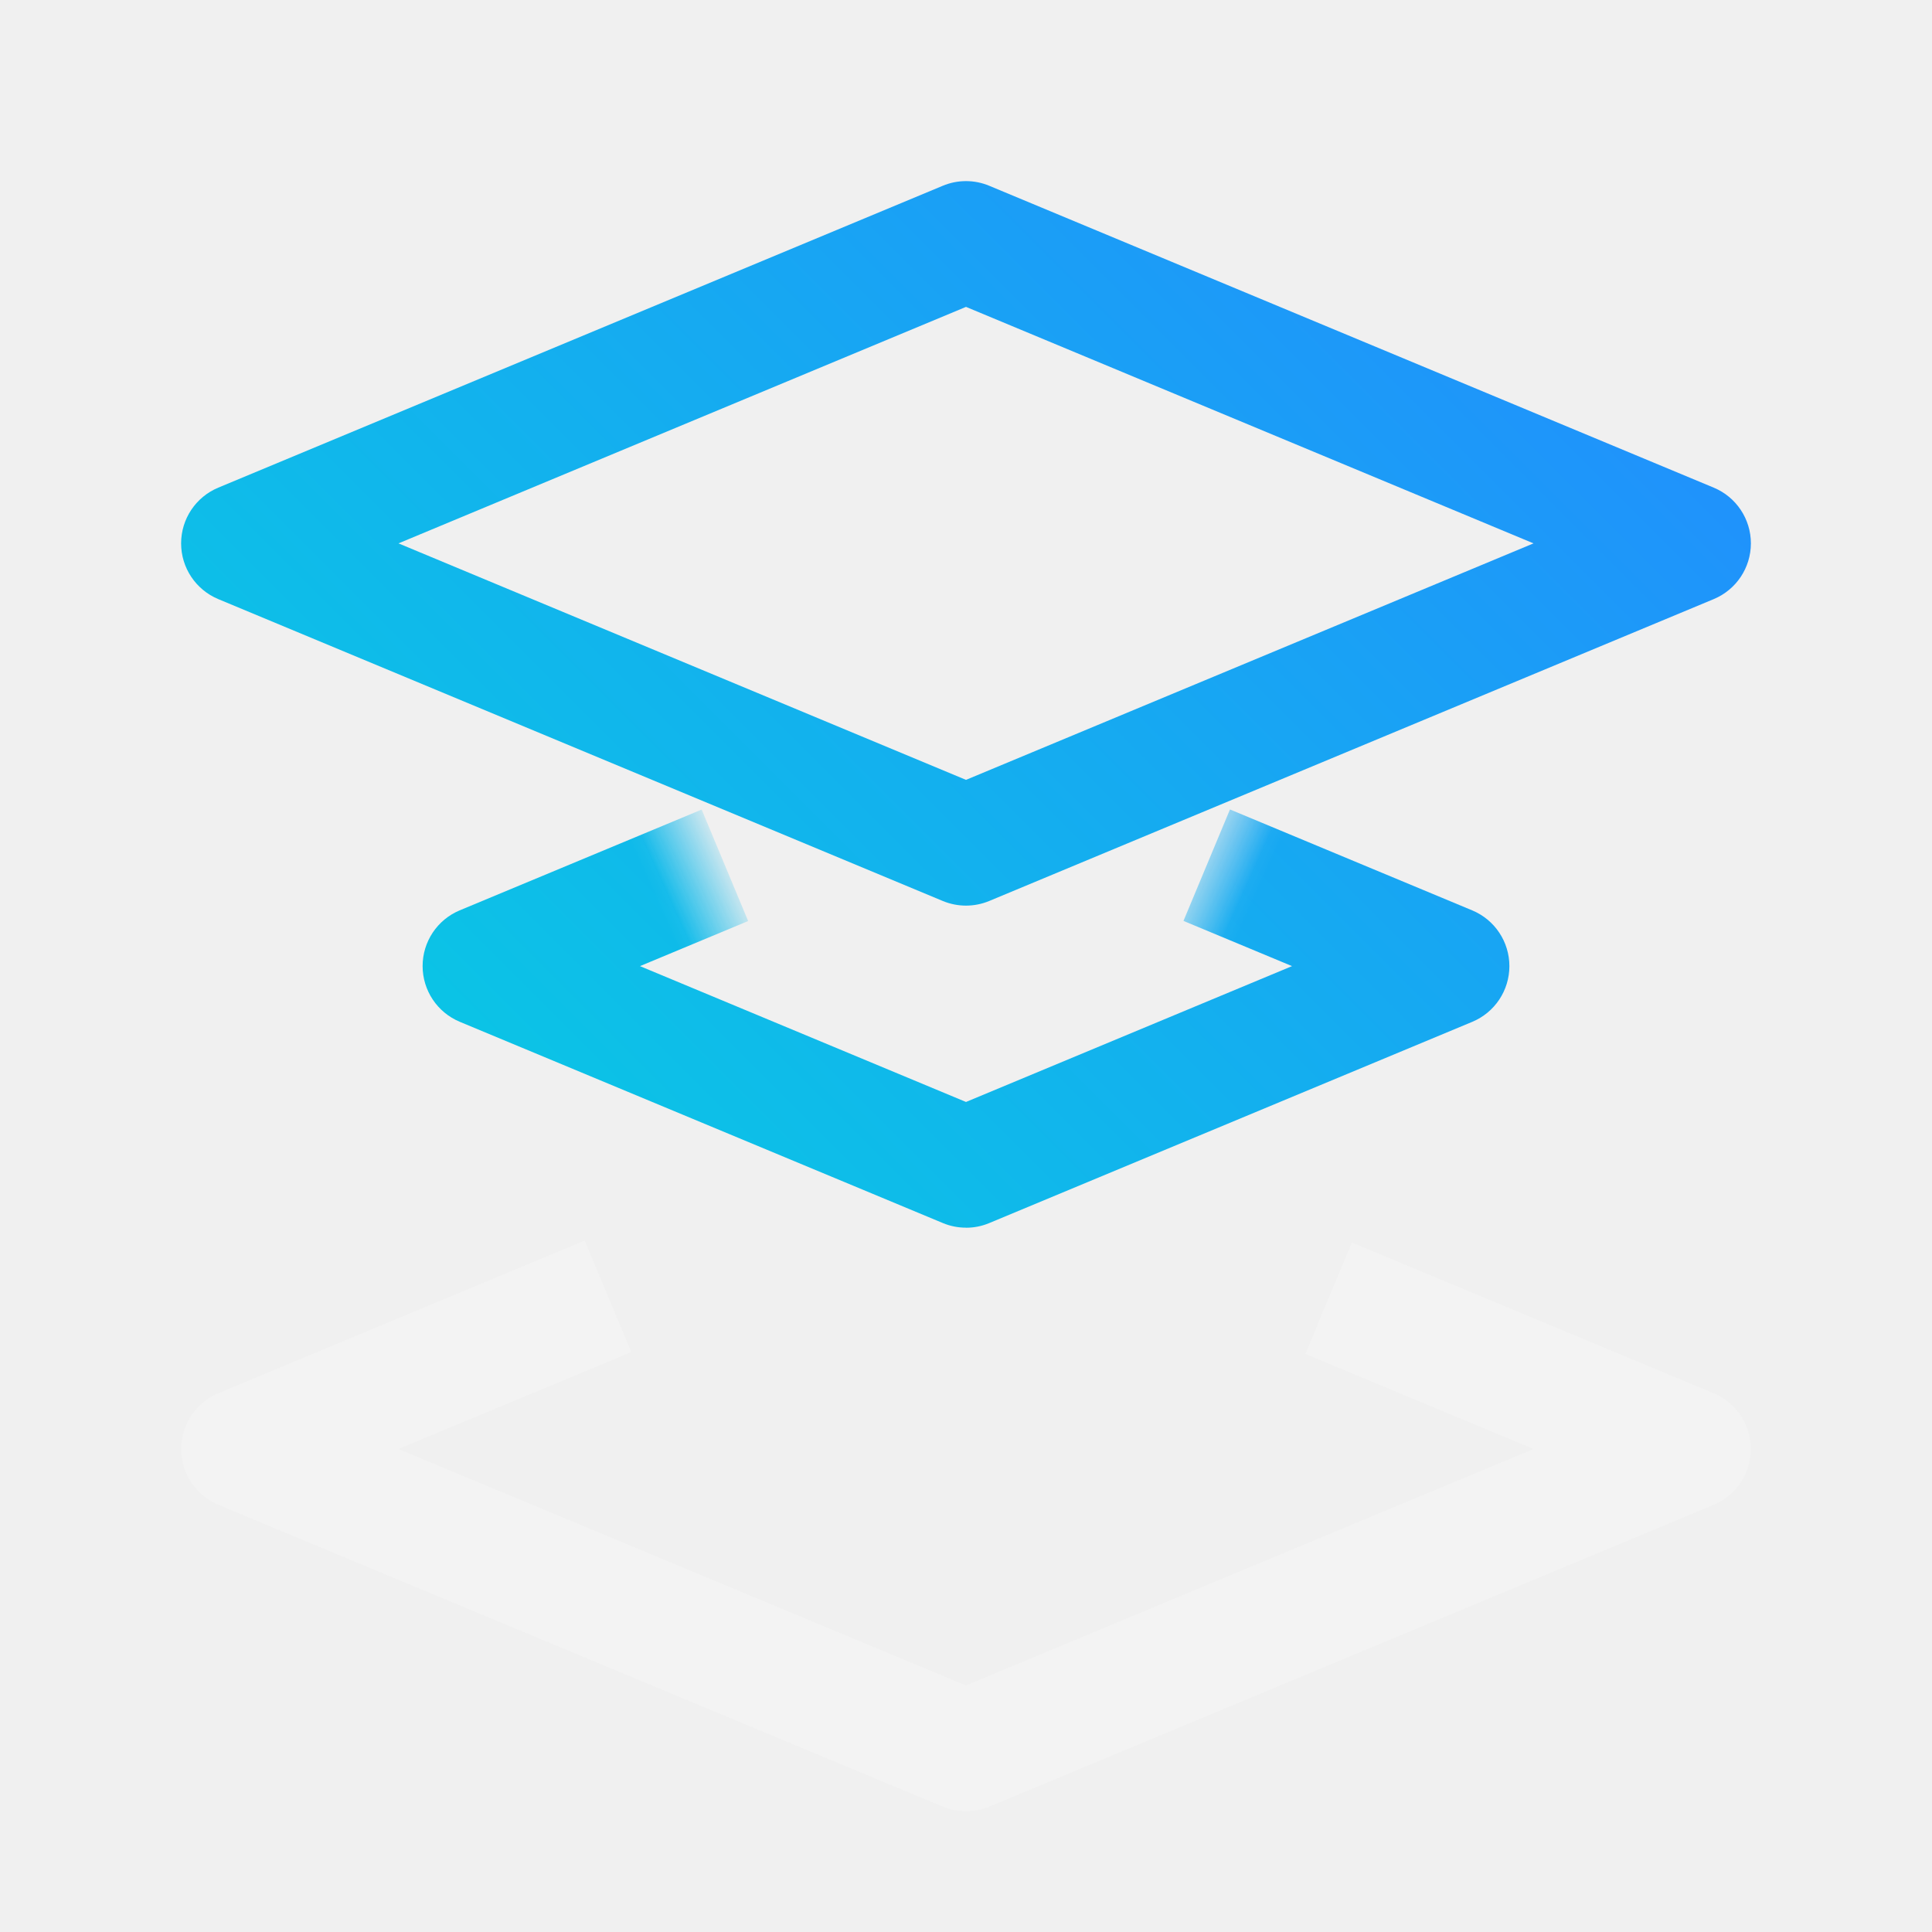
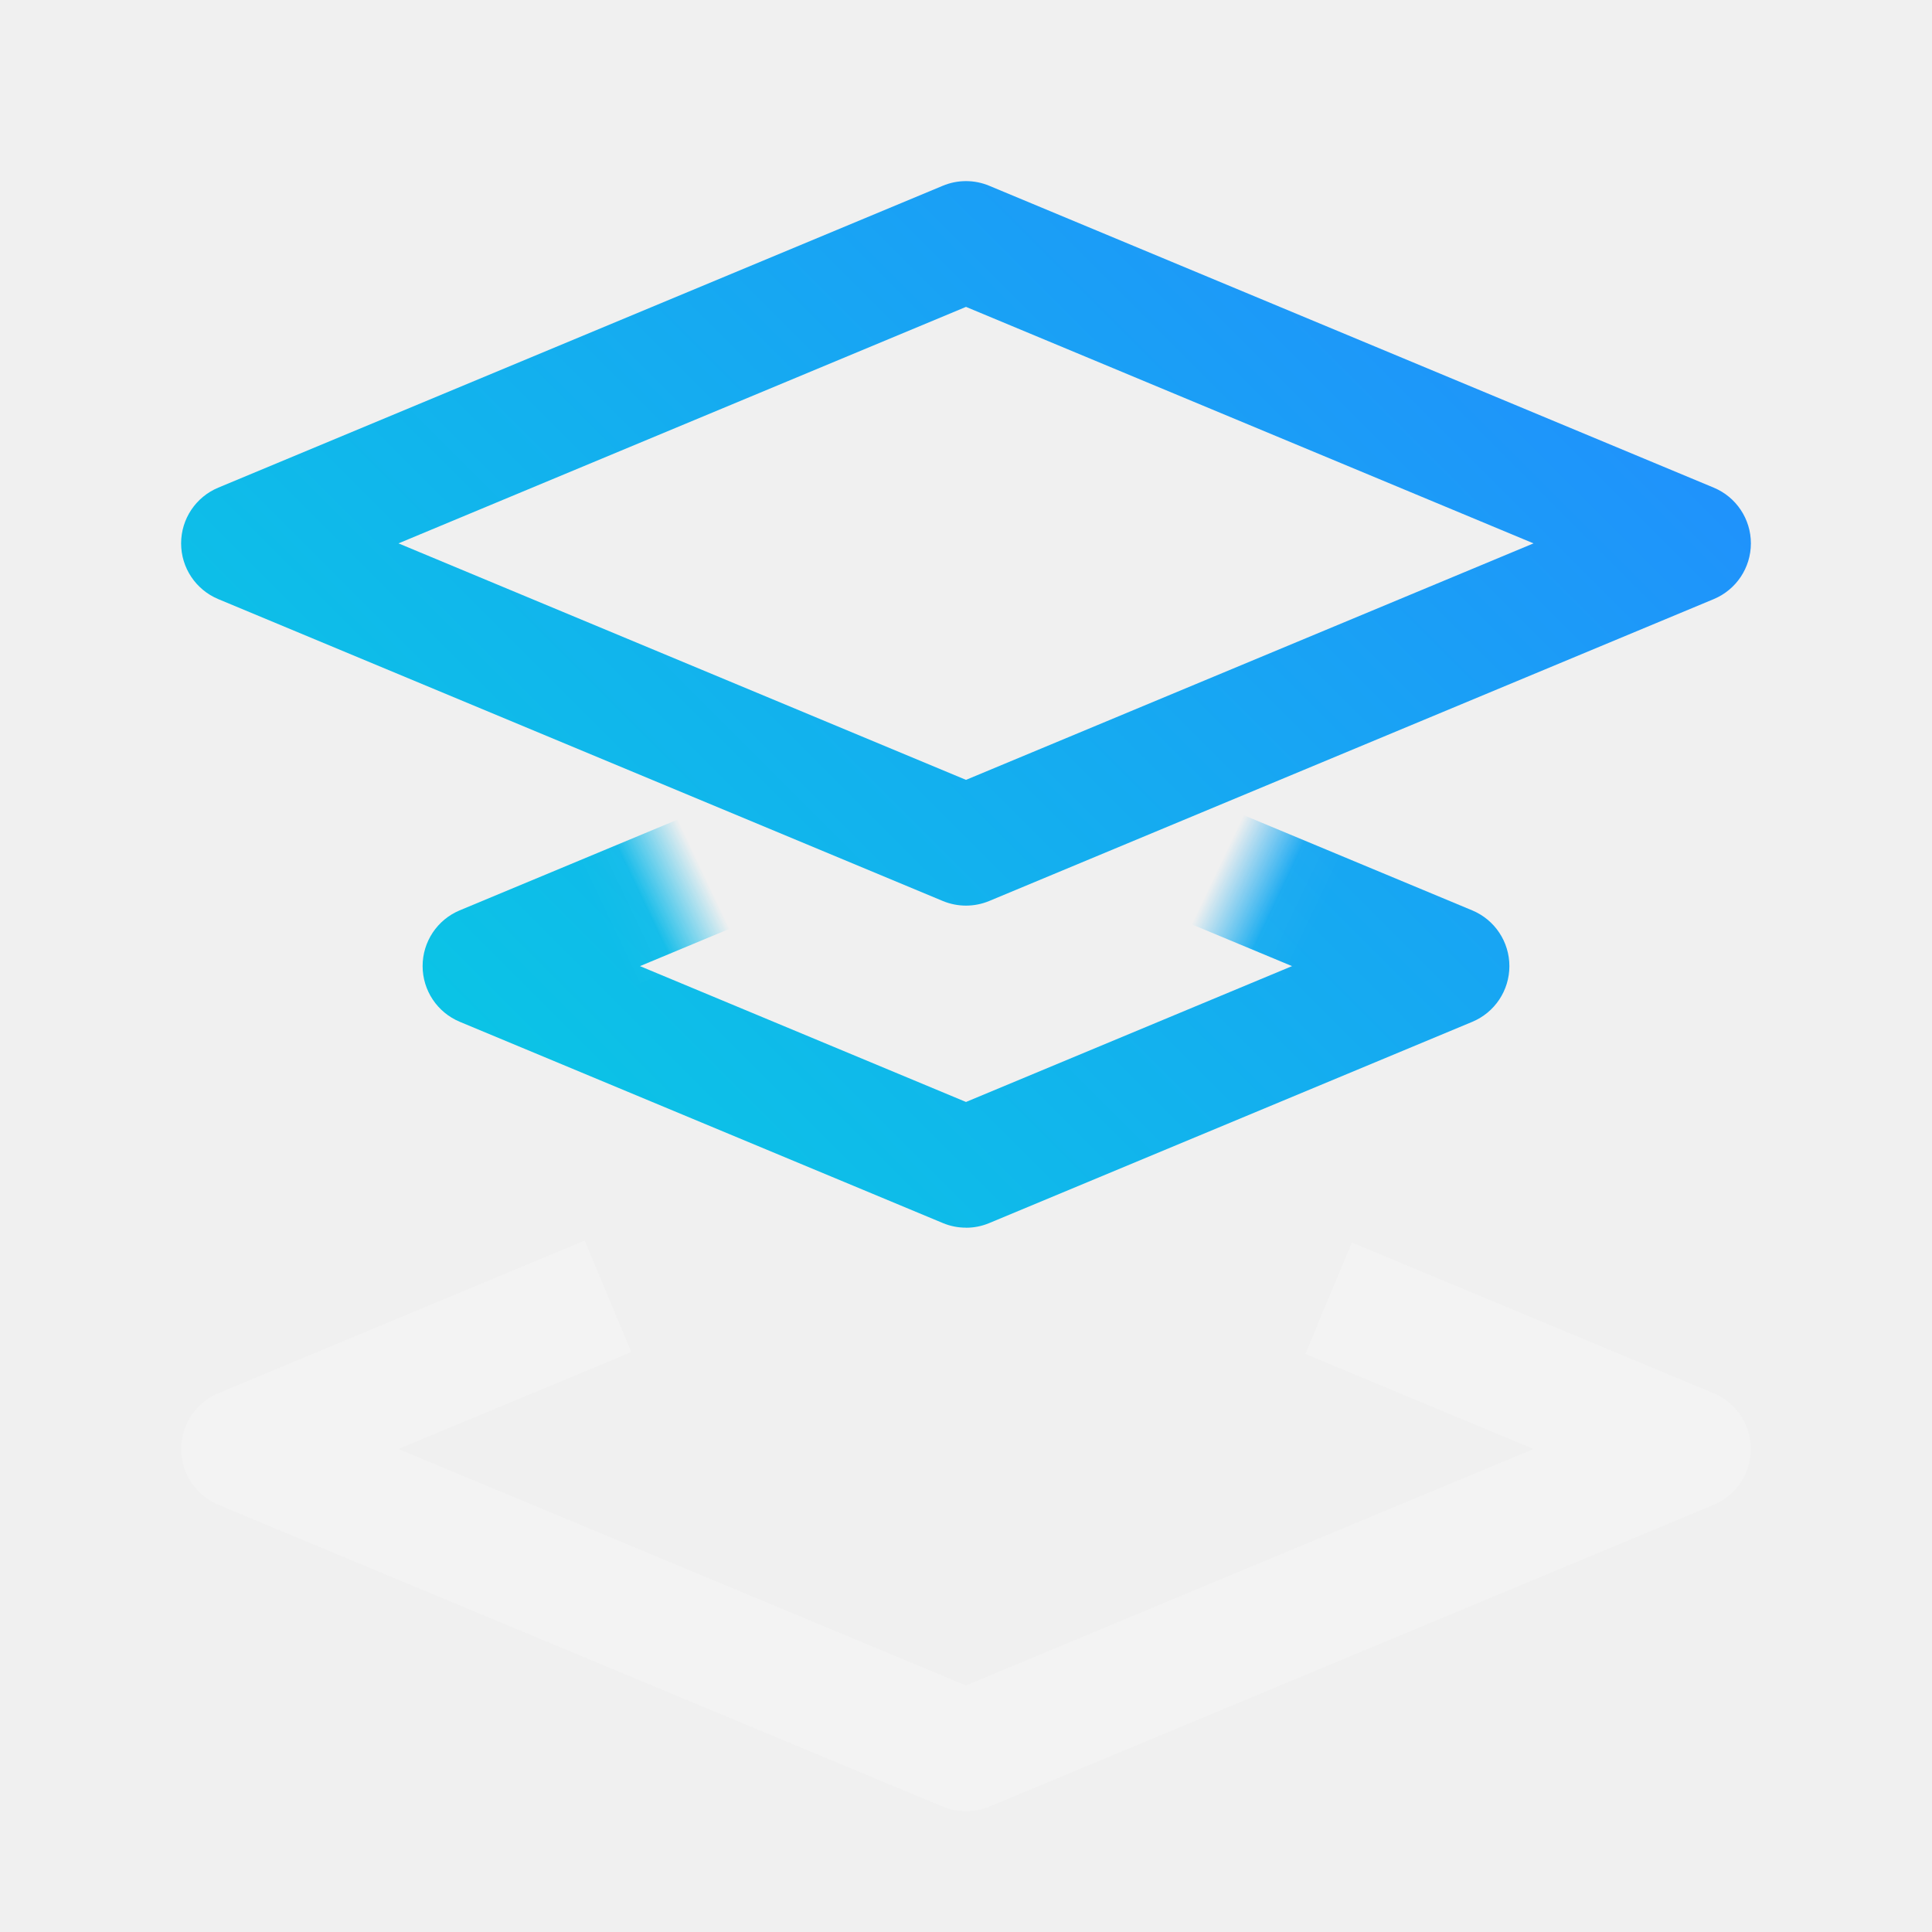
<svg xmlns="http://www.w3.org/2000/svg" xmlns:xlink="http://www.w3.org/1999/xlink" id="COBOLElevateForZOS" viewBox="0 0 32 32">
  <defs>
-     <linearGradient id="09yuaofxaa" x1="2466.752" y1="-859.924" x2="2472.752" y2="-859.924" gradientTransform="matrix(.31724 -.14305 .10729 .23793 -679.441 572.357)" gradientUnits="userSpaceOnUse">
+     <linearGradient id="dzafcslq3a" x1="3.923" y1="-22.828" x2="6.995" y2="-22.884" gradientTransform="matrix(.83 0 0 .648 6.552 29.464)" gradientUnits="userSpaceOnUse">
      <stop offset="0" stop-opacity="0" />
-       <stop offset=".099" stop-opacity=".031" />
-       <stop offset=".732" />
+       <stop offset=".299" stop-opacity=".031" />
+       <stop offset=".734" />
    </linearGradient>
-     <linearGradient id="9wah8xx61b" x1="4081.052" y1="109.554" x2="4087.052" y2="109.554" gradientTransform="matrix(-.31724 -.14305 -.10729 .23793 1327.339 572.357)" xlink:href="#09yuaofxaa" />
-     <linearGradient id="b3msknv4fd" x1="0" y1="2" x2="32" y2="34" gradientTransform="matrix(1 0 0 -1 0 34)" gradientUnits="userSpaceOnUse">
+     <linearGradient id="dkxt3z8h8b" x1="145.714" y1="58.157" x2="148.785" y2="58.101" gradientTransform="matrix(.83 0 0 -.648 -101.383 52.305)" xlink:href="#dzafcslq3a" />
+     <linearGradient id="qhzp6ujkkd" x1="0" y1="2" x2="32" y2="34" gradientTransform="matrix(1 0 0 -1 0 34)" gradientUnits="userSpaceOnUse">
      <stop offset=".1" stop-color="#00deda" />
      <stop offset=".9" stop-color="#238aff" />
    </linearGradient>
-     <mask id="2bqzoqwptc" x="0" y="0" width="32" height="32" maskUnits="userSpaceOnUse">
+     <mask id="axew4i4s7c" x="0" y="0" width="32" height="32" maskUnits="userSpaceOnUse">
      <path d="M16 20.334a.987.987 0 0 1-.385-.077l-8-3.333a1 1 0 0 1 0-1.846l4.007-1.669.77 1.846-1.792.747 5.4 2.25 5.4-2.25-1.798-.749.77-1.846 4.013 1.672a1 1 0 0 1 0 1.846l-8 3.333a.987.987 0 0 1-.385.077z" style="fill:#fff" />
-       <path d="m10.817 16.154 1.902-.858-1.074-2.381-1.902.858 1.074 2.381z" style="fill:url(#09yuaofxaa)" />
-       <path d="m21.202 16.216-1.902-.858 1.074-2.381 1.902.858-1.074 2.381z" style="fill:url(#9wah8xx61b)" />
+       <path transform="rotate(-24.044 11.082 14.656)" style="fill:url(#dzafcslq3a)" d="M9.836 13.36h2.489v2.592H9.836z" />
+       <path transform="rotate(-155.956 20.775 14.645)" style="fill:url(#dkxt3z8h8b)" d="M19.531 13.349h2.489v2.592h-2.489z" />
      <path d="M16 15c-.131 0-.262-.026-.385-.077l-12-5a1 1 0 0 1 0-1.846l12-5a.998.998 0 0 1 .77 0l12 5a1 1 0 0 1 0 1.846l-12 5A1.006 1.006 0 0 1 16 15zM6.6 9l9.4 3.917L25.4 9 16 5.083 6.6 9z" style="fill:#fff" />
    </mask>
  </defs>
-   <g style="mask:url(#2bqzoqwptc)">
-     <path d="M0 0h32v32H0V0z" style="fill:url(#b3msknv4fd)" />
+   <g style="mask:url(#axew4i4s7c)">
+     <path d="M0 0h32v32H0V0z" style="fill:url(#qhzp6ujkkd)" />
  </g>
  <path d="M16 30a.987.987 0 0 1-.385-.077l-12-5a1.001 1.001 0 0 1 0-1.846l6.07-2.529.77 1.846L6.6 24l9.4 3.917L25.399 24l-3.778-1.574.77-1.846 5.994 2.497a1.001 1.001 0 0 1 0 1.846l-12 5A.987.987 0 0 1 16 30z" style="fill:#f3f3f3" />
</svg>
